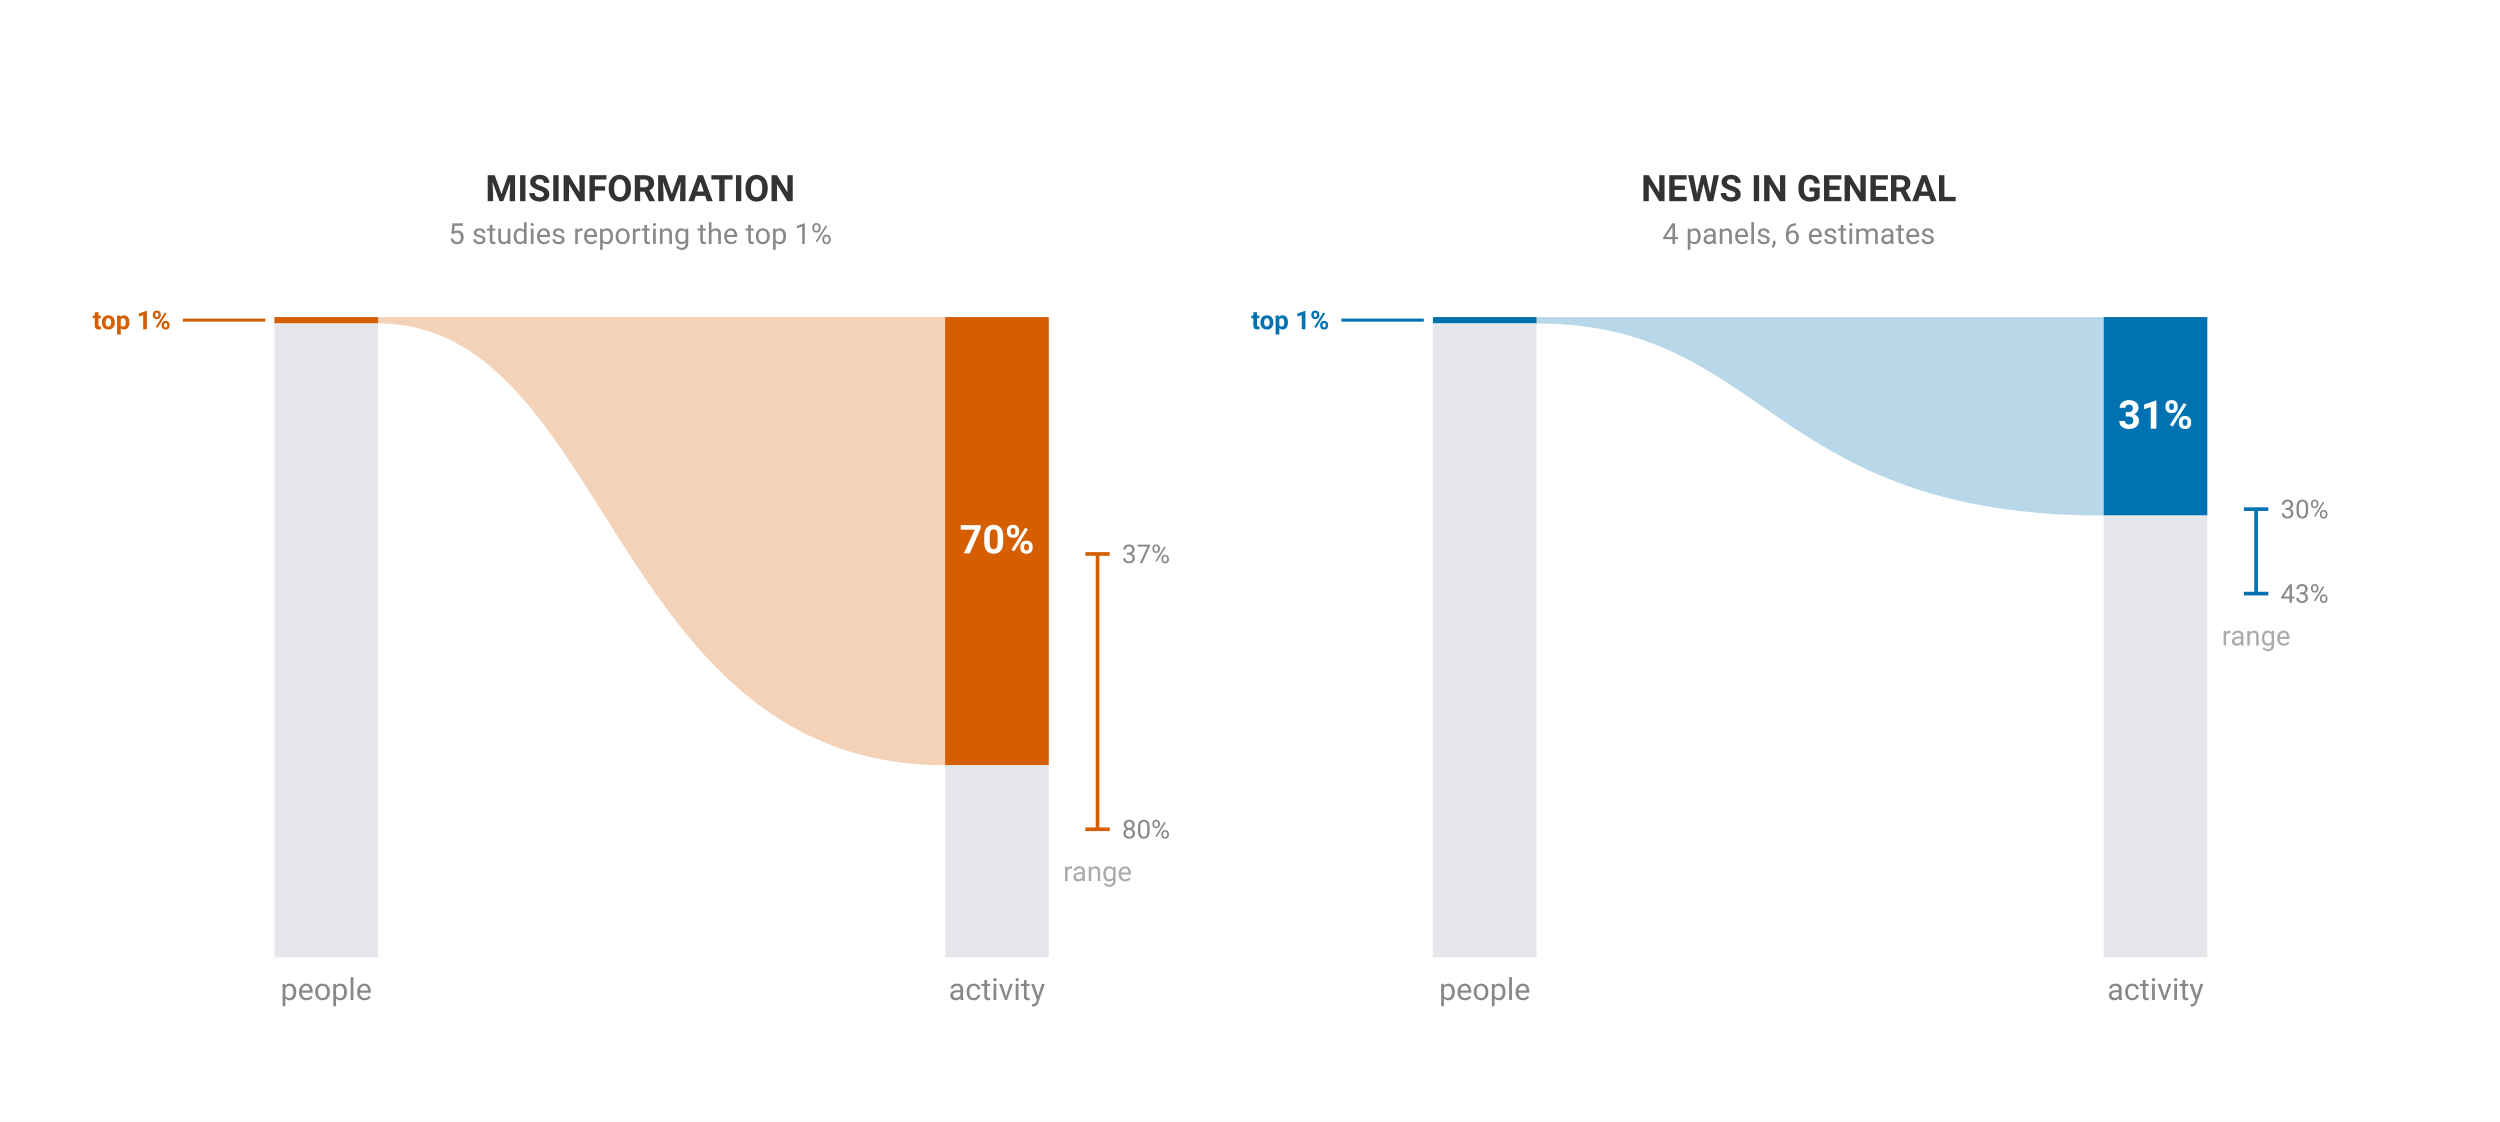
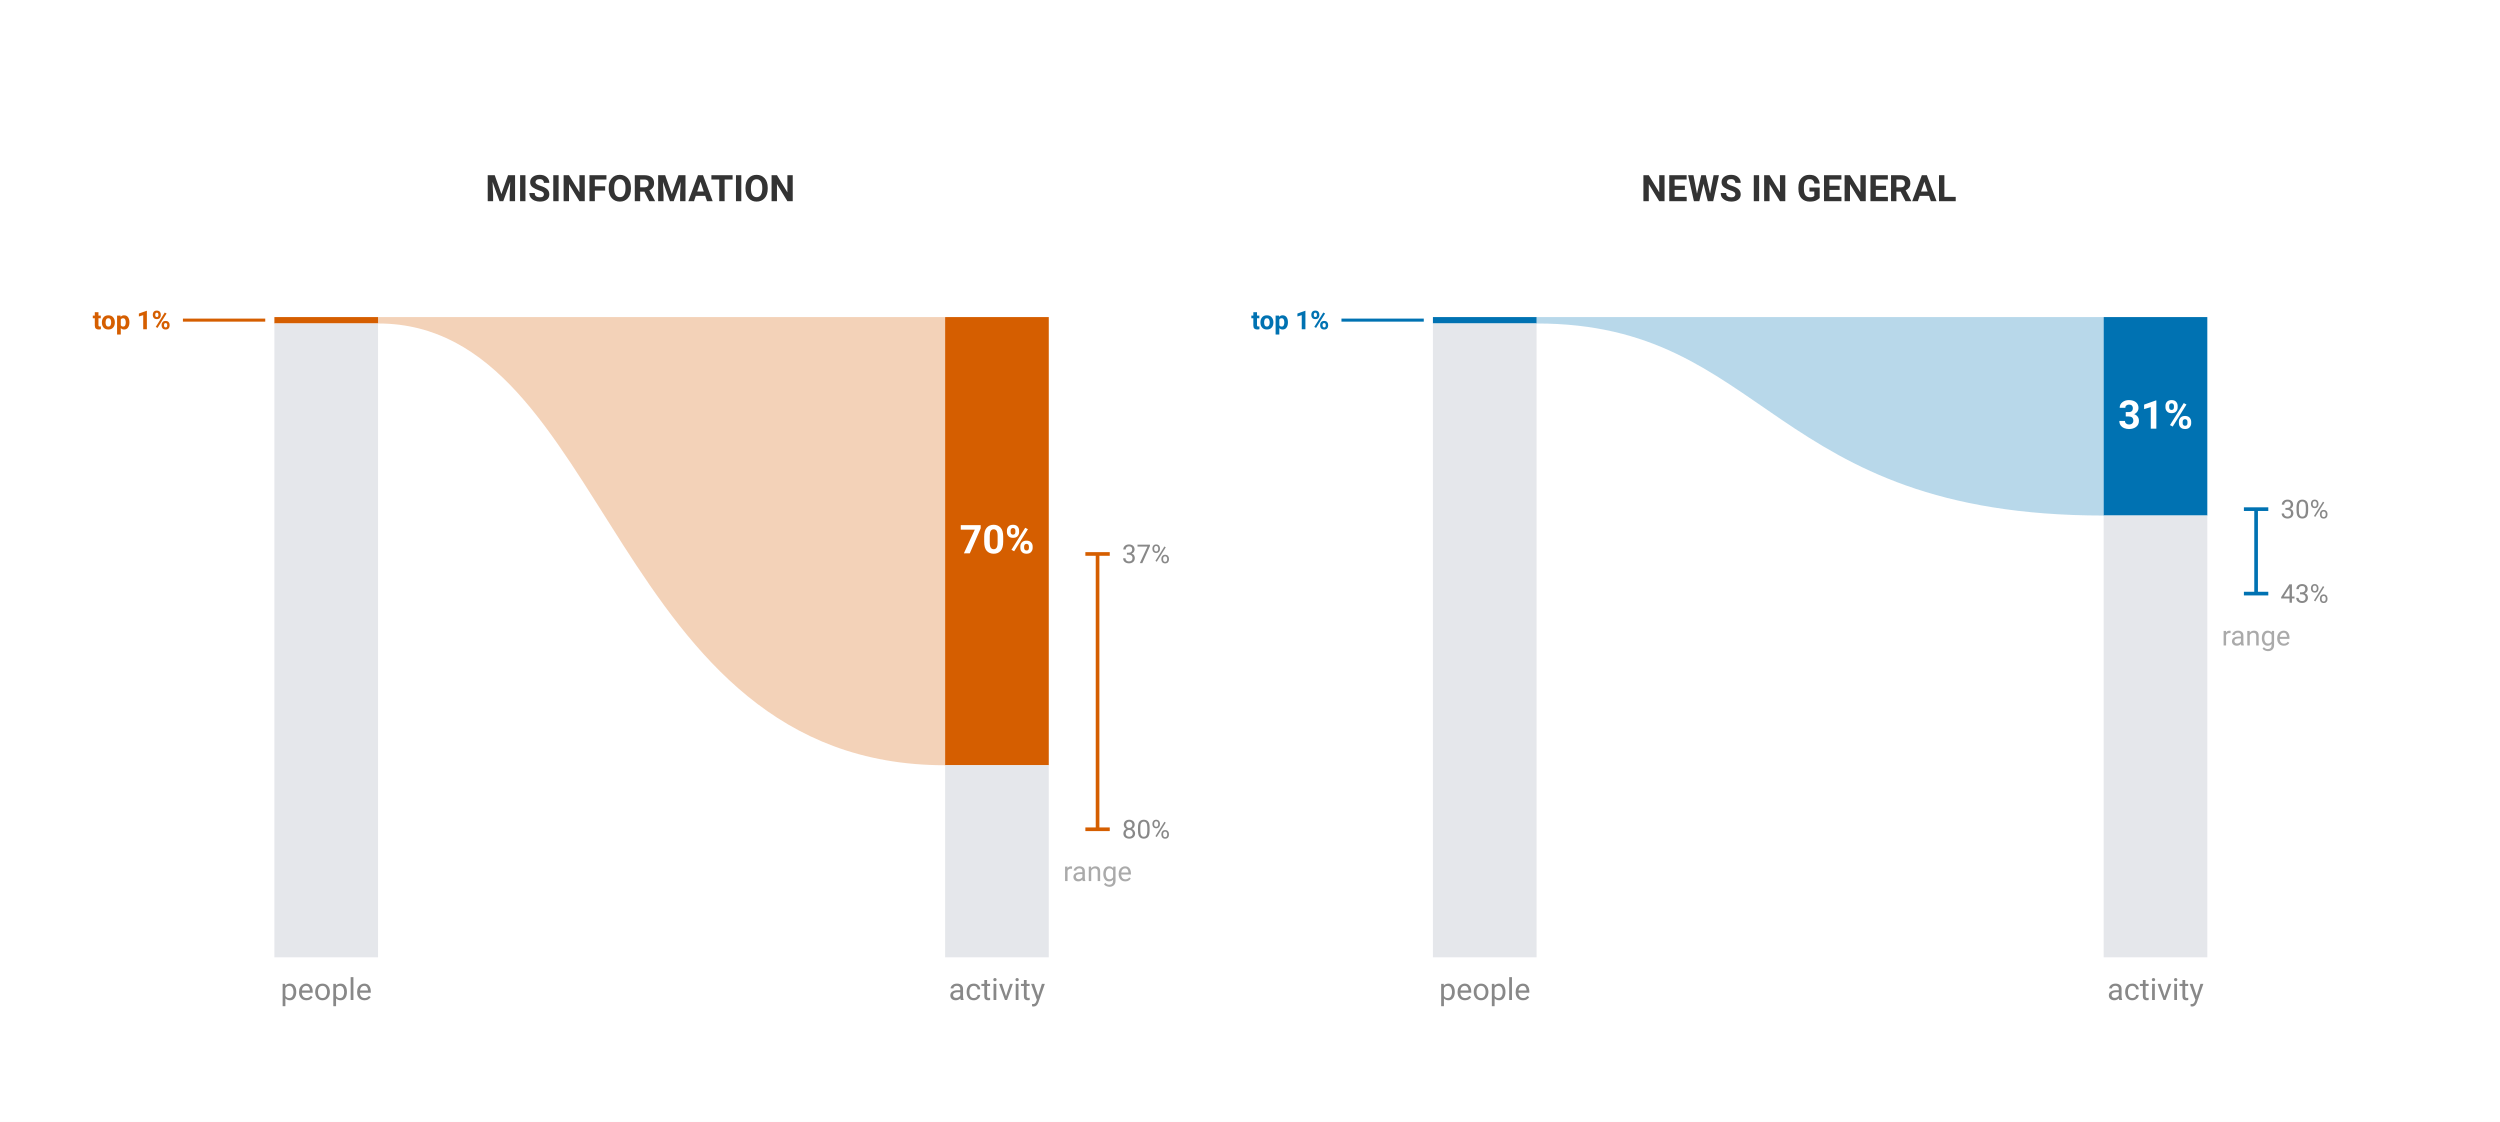
<svg xmlns="http://www.w3.org/2000/svg" viewBox="0 0 820 368" width="820" height="368" font-family="-apple-system,Segoe UI,Roboto,sans-serif">
  <rect width="820" height="368" fill="#fff" />
  <text x="210.0" y="66.0" font-size="12" text-anchor="middle" fill="#333" font-weight="bold">MISINFORMATION</text>
-   <text x="210.0" y="80.0" font-size="9.5" text-anchor="middle" fill="#888" font-weight="normal">5 studies reporting the top 1%</text>
  <rect x="90" y="104" width="34" height="2.1" fill="#D55E00" />
  <rect x="90" y="106.1" width="34" height="207.9" fill="#e5e7eb" />
  <line x1="60.0" y1="105.0" x2="87.0" y2="105.0" stroke="#D55E00" stroke-width="1" />
  <text x="56.0" y="108.0" font-size="8.5" text-anchor="end" fill="#D55E00" font-weight="bold">top 1%</text>
  <text x="107.0" y="328.0" font-size="10" text-anchor="middle" fill="#888" font-weight="normal">people</text>
  <rect x="310" y="104" width="34" height="147.0" fill="#D55E00" />
  <rect x="310" y="251.0" width="34" height="63.0" fill="#e5e7eb" />
  <text x="327.0" y="181.5" font-size="13" text-anchor="middle" fill="#fff" font-weight="bold">70%</text>
  <text x="327.0" y="328.0" font-size="10" text-anchor="middle" fill="#888" font-weight="normal">activity</text>
  <line x1="360.0" y1="181.7" x2="360.0" y2="272.0" stroke="#D55E00" stroke-width="1.2" />
  <line x1="356.0" y1="181.7" x2="364.0" y2="181.7" stroke="#D55E00" stroke-width="1.2" />
  <text x="368.0" y="184.7" font-size="8.5" text-anchor="start" fill="#888" font-weight="normal">37%</text>
  <line x1="356.0" y1="272.0" x2="364.0" y2="272.0" stroke="#D55E00" stroke-width="1.2" />
  <text x="368.0" y="275.0" font-size="8.5" text-anchor="start" fill="#888" font-weight="normal">80%</text>
  <text x="360.0" y="289.0" font-size="9" text-anchor="middle" fill="#aaa" font-weight="normal">range</text>
  <path d="M124,104 C200.0,104 200.0,104 310,104 L310,251.0 C200.0,251.0 200.0,106.1 124,106.1 Z" fill="#D55E00" fill-opacity="0.28" />
  <text x="590.0" y="66.0" font-size="12" text-anchor="middle" fill="#333" font-weight="bold">NEWS IN GENERAL</text>
-   <text x="590.0" y="80.0" font-size="9.5" text-anchor="middle" fill="#888" font-weight="normal">4 panels, 6 estimates</text>
  <rect x="470" y="104" width="34" height="2.1" fill="#0072B2" />
  <rect x="470" y="106.1" width="34" height="207.9" fill="#e5e7eb" />
  <line x1="440.0" y1="105.0" x2="467.0" y2="105.0" stroke="#0072B2" stroke-width="1" />
  <text x="436.0" y="108.0" font-size="8.5" text-anchor="end" fill="#0072B2" font-weight="bold">top 1%</text>
  <text x="487.0" y="328.0" font-size="10" text-anchor="middle" fill="#888" font-weight="normal">people</text>
  <rect x="690" y="104" width="34" height="65.1" fill="#0072B2" />
  <rect x="690" y="169.1" width="34" height="144.9" fill="#e5e7eb" />
  <text x="707.0" y="140.6" font-size="13" text-anchor="middle" fill="#fff" font-weight="bold">31%</text>
  <text x="707.0" y="328.0" font-size="10" text-anchor="middle" fill="#888" font-weight="normal">activity</text>
  <line x1="740.0" y1="167.0" x2="740.0" y2="194.7" stroke="#0072B2" stroke-width="1.2" />
  <line x1="736.0" y1="167.0" x2="744.0" y2="167.0" stroke="#0072B2" stroke-width="1.2" />
  <text x="748.0" y="170.0" font-size="8.5" text-anchor="start" fill="#888" font-weight="normal">30%</text>
  <line x1="736.0" y1="194.7" x2="744.0" y2="194.7" stroke="#0072B2" stroke-width="1.2" />
  <text x="748.0" y="197.7" font-size="8.5" text-anchor="start" fill="#888" font-weight="normal">43%</text>
  <text x="740.0" y="211.7" font-size="9" text-anchor="middle" fill="#aaa" font-weight="normal">range</text>
  <path d="M504,104 C580.0,104 580.0,104 690,104 L690,169.1 C580.0,169.1 580.0,106.1 504,106.1 Z" fill="#0072B2" fill-opacity="0.28" />
</svg>
